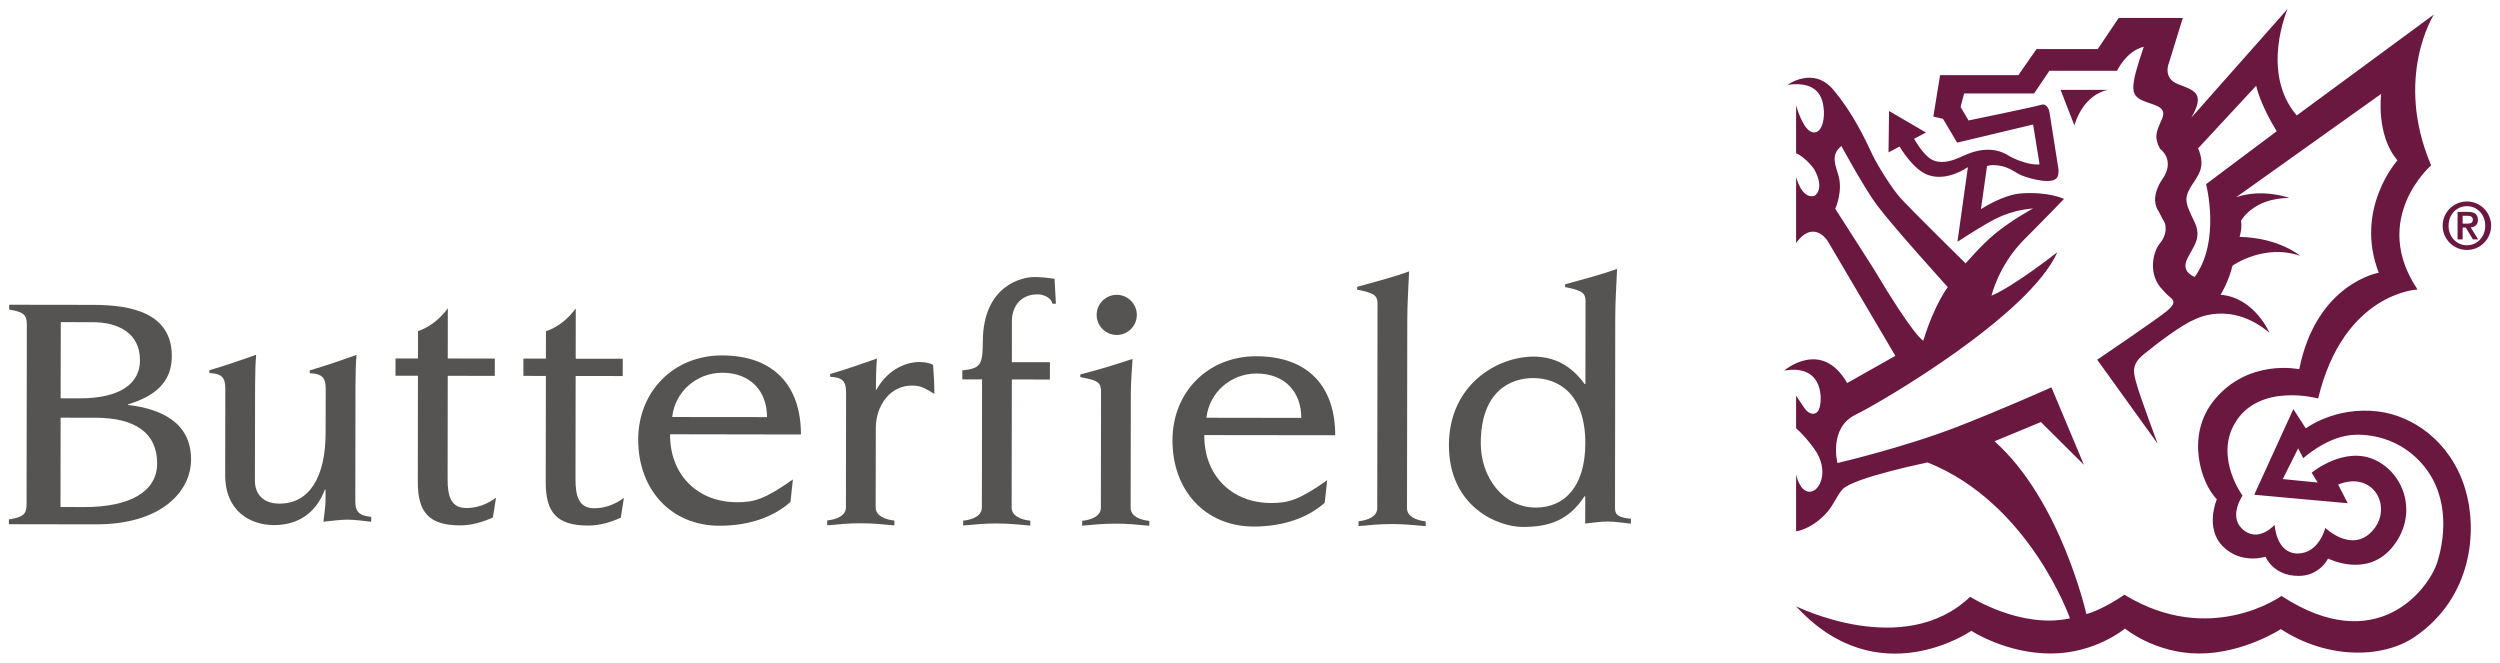
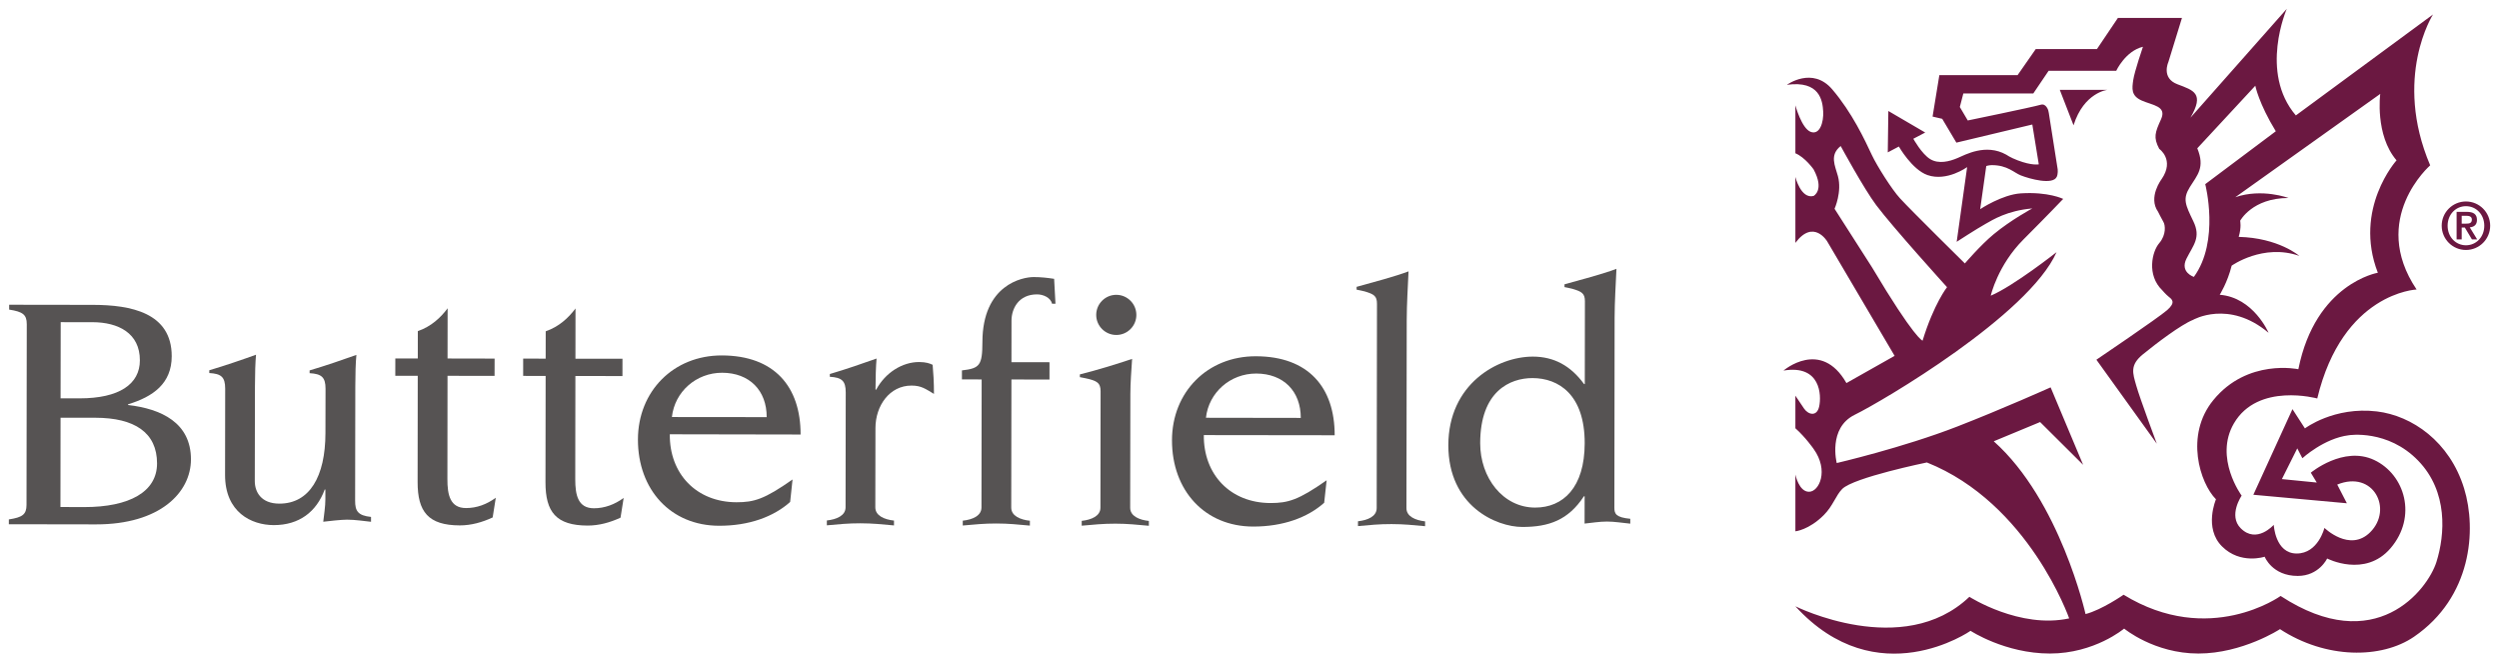
- <svg xmlns="http://www.w3.org/2000/svg" width="141.239" height="37.428" viewBox="0 0 37.369 9.903" version="1.1" id="svg1527">
+ <svg xmlns="http://www.w3.org/2000/svg" viewBox="0 0 37.369 9.903" version="1.1" id="svg1527">
  <defs id="defs1521">
    <clipPath id="clipPath140" clipPathUnits="userSpaceOnUse">
      <path id="path138" d="m 19.464,19.464 h 612 v 792 h -612 z" />
    </clipPath>
  </defs>
  <g id="layer1" transform="translate(-69.89401,-208.0056)">
    <g id="g134" transform="matrix(0.3527778,0,0,-0.3527778,29.90685,379.6183)">
      <g id="g136" clip-path="url(#clipPath140)">
        <g id="g142" transform="translate(114.4844,472.7246)">
          <path d="M 0,0 C 0.001,0.411 -0.175,0.529 -0.747,0.618 V 0.824 L 2.818,0.819 C 4.402,0.815 6.147,0.491 6.144,-1.359 6.143,-2.516 5.35,-3.074 4.294,-3.394 v -0.03 C 5.701,-3.586 6.962,-4.176 6.959,-5.73 6.957,-7.139 5.635,-8.486 2.936,-8.482 l -3.696,0.006 v 0.204 c 0.573,0.088 0.748,0.206 0.749,0.616 z M 1.433,-3.141 2.24,-3.142 c 1.672,-10e-4 2.554,0.598 2.554,1.61 0.002,1.159 -0.921,1.614 -2.007,1.617 L 1.438,0.086 Z M 1.427,-7.746 2.439,-7.749 c 1.906,-0.001 3.08,0.643 3.083,1.845 0.002,1.32 -0.965,1.937 -2.608,1.94 l -1.482,0.002 z" style="fill:#565353;fill-opacity:1;fill-rule:nonzero;stroke:none" id="path144" />
        </g>
        <g id="g146" transform="translate(122.8946,469.9954)">
          <path d="M 0,0 C 0,0.499 -0.175,0.63 -0.674,0.66 V 0.777 C -0.028,0.967 0.779,1.244 1.307,1.436 1.278,1.112 1.262,0.614 1.262,0.116 L 1.255,-3.918 c 0,-0.457 0.263,-0.954 1.04,-0.956 1.276,-0.002 1.952,1.14 1.955,2.989 l 0.004,1.878 c 0,0.498 -0.176,0.631 -0.675,0.661 V 0.771 C 4.226,0.961 5.033,1.239 5.562,1.428 5.53,1.106 5.516,0.606 5.516,0.108 L 5.508,-4.748 c -0.001,-0.439 0.117,-0.63 0.674,-0.689 v -0.206 c -0.279,0.029 -0.675,0.09 -1.013,0.09 -0.248,0 -0.748,-0.057 -1.012,-0.088 0.03,0.294 0.09,0.631 0.09,0.955 v 0.409 H 4.219 C 3.865,-5.229 3.131,-5.784 2.06,-5.784 c -0.954,0.002 -2.068,0.547 -2.065,2.131 z" style="fill:#565353;fill-opacity:1;fill-rule:nonzero;stroke:none" id="path148" />
        </g>
        <g id="g150" transform="translate(130.1064,471.2734)">
          <path d="m 0,0 h 0.953 l 0.001,1.158 c 0.559,0.19 0.969,0.571 1.263,0.967 L 2.214,-0.002 4.209,-0.006 4.207,-0.739 2.213,-0.736 2.208,-5.107 c -0.003,-0.674 0.115,-1.232 0.789,-1.232 0.455,-0.002 0.88,0.158 1.262,0.437 L 4.126,-6.737 C 3.686,-6.942 3.216,-7.074 2.733,-7.074 1.397,-7.07 0.943,-6.498 0.945,-5.237 l 0.006,4.503 h -0.952 z" style="fill:#565353;fill-opacity:1;fill-rule:nonzero;stroke:none" id="path152" />
        </g>
        <g id="g154" transform="translate(135.5253,471.2661)">
          <path d="m 0,0 0.954,-0.001 0.002,1.159 c 0.557,0.19 0.968,0.571 1.263,0.967 L 2.216,-0.004 4.21,-0.006 4.209,-0.739 2.214,-0.736 2.208,-5.108 c -0.001,-0.674 0.116,-1.232 0.791,-1.233 0.454,0 0.879,0.16 1.261,0.438 L 4.127,-6.739 C 3.687,-6.943 3.217,-7.074 2.733,-7.074 1.397,-7.071 0.944,-6.499 0.946,-5.237 L 0.953,-0.734 0,-0.732 Z" style="fill:#565353;fill-opacity:1;fill-rule:nonzero;stroke:none" id="path156" />
        </g>
        <g id="g158" transform="translate(141.7412,468.0602)">
          <path d="m 0,0 c -0.018,-1.672 1.125,-2.876 2.826,-2.88 0.749,-10e-4 1.188,0.13 2.377,0.965 L 5.101,-2.868 c -0.706,-0.631 -1.748,-1.01 -3.01,-1.008 -2.054,0.003 -3.445,1.53 -3.442,3.657 0.004,2.039 1.503,3.563 3.555,3.56 2.23,-0.004 3.343,-1.325 3.34,-3.351 z M 4.107,0.727 C 4.109,1.857 3.376,2.605 2.218,2.607 1.118,2.608 0.207,1.804 0.089,0.731 Z" style="fill:#565353;fill-opacity:1;fill-rule:nonzero;stroke:none" id="path160" />
        </g>
        <g id="g162" transform="translate(149.1983,469.8346)">
          <path d="M 0,0 C 0.001,0.498 -0.175,0.632 -0.674,0.662 V 0.779 C -0.028,0.968 0.779,1.246 1.307,1.435 1.279,1.113 1.263,0.615 1.262,0.115 H 1.29 C 1.674,0.832 2.394,1.288 3.113,1.287 3.406,1.285 3.566,1.227 3.684,1.169 3.712,0.846 3.741,0.45 3.74,-0.064 3.389,0.142 3.213,0.289 2.788,0.289 1.863,0.291 1.261,-0.559 1.26,-1.512 L 1.254,-4.871 c 0,-0.353 0.382,-0.515 0.792,-0.56 v -0.205 c -0.5,0.045 -0.895,0.089 -1.423,0.09 -0.528,0.001 -0.925,-0.042 -1.423,-0.086 v 0.206 c 0.41,0.043 0.793,0.204 0.793,0.556 z" style="fill:#565353;fill-opacity:1;fill-rule:nonzero;stroke:none" id="path164" />
        </g>
        <g id="g166" transform="translate(154.96,470.3839)">
          <path d="m 0,0 -0.836,0.001 v 0.382 c 0.749,0.086 0.866,0.204 0.868,1.201 0.004,2.435 1.705,2.755 2.174,2.754 0.295,0 0.572,-0.03 0.866,-0.075 L 3.129,3.208 H 2.983 C 2.924,3.472 2.602,3.604 2.352,3.604 1.56,3.607 1.265,2.989 1.265,2.492 L 1.263,0.731 2.876,0.729 2.875,-0.004 1.262,-0.002 1.254,-5.43 c 0,-0.352 0.381,-0.513 0.791,-0.557 L 2.044,-6.193 C 1.546,-6.149 1.15,-6.104 0.622,-6.104 0.094,-6.103 -0.303,-6.146 -0.801,-6.189 l 0.001,0.205 c 0.41,0.043 0.791,0.204 0.792,0.557 z" style="fill:#565353;fill-opacity:1;fill-rule:nonzero;stroke:none" id="path168" />
        </g>
        <g id="g170" transform="translate(160.0016,469.8771)">
          <path d="M 0,0 C 0.001,0.368 -0.16,0.455 -0.645,0.558 L -0.879,0.604 V 0.72 C -0.117,0.91 0.632,1.143 1.336,1.377 1.306,0.908 1.262,0.365 1.262,-0.104 L 1.254,-4.931 C 1.253,-5.283 1.635,-5.445 2.046,-5.489 v -0.205 c -0.499,0.044 -0.896,0.09 -1.423,0.09 -0.528,0 -0.924,-0.042 -1.424,-0.086 l 0.001,0.205 c 0.41,0.044 0.793,0.205 0.793,0.557 z m 0.666,4.092 c 0.47,-10e-4 0.85,-0.383 0.85,-0.852 0,-0.47 -0.384,-0.851 -0.852,-0.849 -0.469,10e-4 -0.85,0.382 -0.85,0.85 0.001,0.47 0.382,0.852 0.852,0.851" style="fill:#565353;fill-opacity:1;fill-rule:nonzero;stroke:none" id="path172" />
        </g>
        <g id="g174" transform="translate(164.377,468.026)">
          <path d="m 0,0 c -0.016,-1.672 1.125,-2.876 2.828,-2.879 0.748,0 1.188,0.13 2.378,0.964 L 5.102,-2.868 C 4.397,-3.497 3.354,-3.877 2.092,-3.876 0.039,-3.873 -1.353,-2.344 -1.349,-0.218 -1.347,1.821 0.152,3.344 2.205,3.34 4.437,3.337 5.549,2.017 5.547,-0.007 Z M 4.11,0.728 C 4.111,1.857 3.379,2.606 2.22,2.608 1.12,2.609 0.209,1.804 0.09,0.734 Z" style="fill:#565353;fill-opacity:1;fill-rule:nonzero;stroke:none" id="path176" />
        </g>
        <g id="g178" transform="translate(171.7168,473.5861)">
          <path d="M 0,0 C 0.001,0.338 -0.131,0.411 -0.526,0.529 -0.629,0.557 -0.732,0.573 -0.864,0.602 V 0.721 C -0.174,0.91 0.81,1.174 1.338,1.377 1.307,0.688 1.263,-0.002 1.261,-0.69 L 1.249,-8.657 c 0,-0.351 0.381,-0.513 0.791,-0.559 V -9.42 C 1.542,-9.375 1.145,-9.332 0.617,-9.331 0.09,-9.329 -0.306,-9.372 -0.805,-9.416 v 0.204 c 0.411,0.045 0.793,0.205 0.793,0.558 z" style="fill:#565353;fill-opacity:1;fill-rule:nonzero;stroke:none" id="path180" />
        </g>
        <g id="g182" transform="translate(182.4538,464.2733)">
          <path d="M 0,0 C -0.324,0.03 -0.661,0.089 -0.983,0.089 -1.306,0.09 -1.644,0.032 -1.937,0.003 l 0.002,1.158 h -0.03 c -0.661,-1.01 -1.485,-1.302 -2.613,-1.301 -1.1,0.001 -3.137,0.885 -3.134,3.468 0.004,2.58 2.074,3.751 3.585,3.75 0.894,-0.002 1.599,-0.385 2.168,-1.163 h 0.031 l 0.005,3.505 c 0,0.338 -0.132,0.411 -0.528,0.53 -0.102,0.029 -0.204,0.043 -0.337,0.073 v 0.118 c 0.69,0.189 1.673,0.452 2.202,0.656 C -0.617,10.108 -0.662,9.419 -0.664,8.73 L -0.674,0.676 C -0.676,0.413 -0.602,0.265 0,0.206 Z m -6.362,3.413 c -0.002,-1.467 0.964,-2.73 2.328,-2.732 1.188,-0.001 2.099,0.848 2.102,2.725 0.003,2.069 -1.111,2.76 -2.212,2.762 -0.953,10e-4 -2.215,-0.554 -2.218,-2.755" style="fill:#565353;fill-opacity:1;fill-rule:nonzero;stroke:none" id="path184" />
        </g>
        <g id="g186" transform="translate(189.0925,482.8673)">
          <path d="m 0,0 c 0,0 1.082,0.791 1.922,-0.193 0.841,-0.984 1.377,-2.135 1.682,-2.786 0.21,-0.447 0.844,-1.455 1.19,-1.83 0.519,-0.563 2.75,-2.759 2.75,-2.759 0,0 0.667,0.778 1.215,1.232 0.735,0.611 1.644,1.098 1.644,1.098 C 9.336,-5.33 8.73,-5.719 8.424,-5.89 8.04,-6.104 7.197,-6.652 7.197,-6.652 l 0.443,3.165 c 0,0 -0.859,-0.624 -1.681,-0.337 -0.654,0.229 -1.213,1.209 -1.213,1.209 L 4.276,-2.863 4.3,-1.109 5.863,-2.022 5.359,-2.286 c 0,0 0.359,-0.649 0.72,-0.865 0.359,-0.216 0.817,-0.096 1.153,0.048 0.336,0.144 1.201,0.626 2.065,0.144 0,0 0.168,-0.121 0.481,-0.239 0.61,-0.234 0.899,-0.171 0.899,-0.171 l -0.274,1.687 -3.219,-0.768 -0.6,1.009 -0.409,0.095 0.287,1.755 h 3.316 l 0.77,1.105 h 2.594 l 0.889,1.32 h 2.715 L 16.169,0.961 c 0,0 -0.312,-0.674 0.384,-0.937 0.695,-0.264 1.152,-0.385 0.553,-1.417 l 4.083,4.612 c 0,0 -1.177,-2.691 0.385,-4.516 l 5.813,4.277 c 0,0 -1.705,-2.667 -0.119,-6.392 0,0 -2.595,-2.257 -0.576,-5.261 0,0 -3.131,-0.124 -4.211,-4.617 0,0 -2.514,0.692 -3.533,-1.056 -0.852,-1.459 0.328,-3.061 0.328,-3.061 0,0 -0.579,-0.844 -0.038,-1.384 0.676,-0.675 1.399,0.147 1.399,0.147 0,0 0.059,-1.215 0.973,-1.215 0.912,0 1.175,1.085 1.175,1.085 0,0 1.074,-1.05 1.943,-0.181 0.973,0.973 0.138,2.642 -1.4,2.017 l 0.408,-0.792 -3.964,0.36 1.658,3.628 0.528,-0.816 c 0,0 1.233,0.937 3.051,0.719 1.486,-0.178 3.085,-1.273 3.697,-3.263 0.542,-1.763 0.317,-4.612 -2.125,-6.285 -1.377,-0.942 -3.733,-0.949 -5.679,0.323 0,0 -1.587,-1.033 -3.46,-1.033 -1.874,0 -3.147,1.057 -3.147,1.057 0,0 -1.249,-1.057 -3.147,-1.057 -1.898,0 -3.363,0.962 -3.363,0.962 0,0 -3.956,-2.757 -7.425,1.04 0,0 4.562,-2.28 7.376,0.401 0,0 2.138,-1.369 4.229,-0.914 0,0 -1.705,4.878 -6.031,6.607 0,0 -3.1,-0.635 -3.589,-1.123 -0.272,-0.273 -0.39,-0.717 -0.78,-1.106 C 0.93,-18.865 0.36,-18.918 0.36,-18.918 v 2.403 c 0,0 0.146,-0.728 0.577,-0.728 0.432,0 0.855,0.9 0.193,1.819 0,0 -0.338,0.488 -0.77,0.872 v 1.38 c 0,0 0.187,-0.28 0.371,-0.551 0.176,-0.254 0.543,-0.355 0.639,0.101 0.097,0.456 0.071,1.777 -1.514,1.514 0,0 1.585,1.367 2.668,-0.529 l 2.042,1.153 -2.859,4.852 c 0,0 -0.579,0.966 -1.347,-0.065 v 2.792 c 0,0 0.231,-0.943 0.77,-0.804 0,0 0.48,0.241 0,1.129 0,0 -0.362,0.512 -0.77,0.679 v 2.029 c 0,0 0.265,-0.978 0.65,-1.122 0.384,-0.144 0.553,0.408 0.528,0.865 C 1.513,-0.673 1.394,0.191 0,0 m 10.769,-0.842 c 0.218,0.061 0.309,-0.239 0.309,-0.239 l 0.024,-0.112 0.377,-2.393 c 0,0 0.018,-0.181 -0.038,-0.308 -0.162,-0.366 -1.152,-0.091 -1.523,0.055 -0.295,0.115 -0.566,0.436 -1.23,0.436 -0.122,0 -0.237,-0.038 -0.237,-0.038 L 8.193,-5.269 c 0,0 0.927,0.619 1.723,0.67 1.165,0.076 1.796,-0.235 1.796,-0.235 0,0 -0.63,-0.663 -1.681,-1.715 -1.099,-1.098 -1.39,-2.386 -1.39,-2.386 0.971,0.41 2.789,1.844 2.789,1.844 -1.177,-2.664 -7.398,-6.324 -8.55,-6.887 -1.152,-0.563 -0.767,-2.048 -0.767,-2.048 0,0 2.804,0.652 5.105,1.546 1.903,0.739 3.961,1.661 3.961,1.661 l 1.378,-3.283 -1.824,1.813 -1.965,-0.815 c 2.816,-2.509 3.891,-7.321 3.891,-7.321 0.695,0.18 1.613,0.819 1.613,0.819 3.634,-2.227 6.656,-0.052 6.656,-0.052 4.026,-2.631 6.235,0.273 6.604,1.437 0.368,1.171 0.496,2.983 -0.77,4.293 -1.295,1.343 -2.941,1.08 -2.941,1.08 -1.051,-0.128 -1.971,-0.974 -1.971,-0.974 l -0.216,0.418 -0.652,-1.302 1.478,-0.146 -0.252,0.417 c 0,0 1.382,1.152 2.687,0.538 1.306,-0.615 1.835,-2.404 0.693,-3.738 -1.086,-1.264 -2.688,-0.436 -2.688,-0.436 0,0 -0.343,-0.738 -1.247,-0.738 -1.084,0 -1.401,0.814 -1.401,0.814 0,0 -1.027,-0.344 -1.808,0.437 -0.781,0.78 -0.256,1.996 -0.256,1.996 -0.678,0.679 -1.329,2.713 -0.115,4.199 1.45,1.78 3.607,1.312 3.607,1.312 0.729,3.643 3.369,4.088 3.369,4.088 -1.049,2.715 0.793,4.763 0.793,4.763 -0.921,1.075 -0.691,2.815 -0.691,2.815 l -6.143,-4.377 c 1.14,0.388 2.253,-0.033 2.253,-0.033 -1.538,0 -2.048,-0.966 -2.048,-0.966 0,0 0.063,-0.269 -0.062,-0.682 1.692,-0.041 2.569,-0.805 2.569,-0.805 -1.534,0.536 -2.867,-0.415 -2.867,-0.415 -0.178,-0.716 -0.506,-1.233 -0.506,-1.233 1.436,-0.115 2.07,-1.611 2.07,-1.611 -1.687,1.419 -3.201,0.548 -3.201,0.548 -0.512,-0.205 -1.562,-0.999 -2.124,-1.459 -0.563,-0.46 -0.435,-0.794 -0.282,-1.331 0.152,-0.538 0.87,-2.458 0.87,-2.458 l -2.561,3.559 c 0,0 2.613,1.766 2.995,2.098 0.384,0.333 0.206,0.461 0.078,0.564 -0.128,0.101 -0.281,0.281 -0.281,0.281 -0.666,0.641 -0.436,1.639 -0.128,1.997 0.306,0.358 0.255,0.767 0.178,0.896 -0.076,0.129 -0.229,0.435 -0.229,0.435 -0.435,0.615 0.153,1.383 0.153,1.383 0.562,0.82 -0.102,1.28 -0.102,1.28 -0.256,0.486 -0.179,0.691 0.076,1.254 0.255,0.563 -0.358,0.588 -0.819,0.794 -0.46,0.204 -0.41,0.512 -0.359,0.87 0.052,0.359 0.411,1.408 0.411,1.408 C 14.349,1.433 13.96,0.594 13.96,0.594 h -2.866 l -0.65,-0.961 H 7.479 L 7.33,-0.94 7.667,-1.511 c 0,0 2.713,0.557 3.102,0.669 M 3.606,-7.73 c 1.808,-3.037 2.145,-3.11 2.145,-3.11 0.482,1.566 1.037,2.266 1.037,2.266 0,0 -2.3,2.538 -3.003,3.477 C 3.265,-4.406 2.28,-2.594 2.28,-2.594 1.798,-2.979 2.042,-3.424 2.162,-3.866 2.345,-4.536 2.02,-5.252 2.02,-5.252 Z m 13.79,5.04 c 0.337,-0.82 0,-1.134 -0.314,-1.64 -0.314,-0.506 -0.193,-0.747 0.144,-1.447 0.339,-0.697 0,-1.012 -0.289,-1.59 -0.289,-0.579 0.314,-0.772 0.314,-0.772 1.109,1.519 0.482,3.93 0.482,3.93 l 2.991,2.241 C 20,-0.786 19.855,-0.039 19.855,-0.039 Z m -5.246,0.975 c 0.44,1.397 1.44,1.502 1.44,1.502 h -2.023 z" style="fill:#6b1841;fill-opacity:1;fill-rule:nonzero;stroke:none" id="path188" />
        </g>
        <g id="g190" transform="translate(216.8485,476.8973)">
          <path d="M 0,0 C 0,0.566 0.46,1.027 1.028,1.027 1.594,1.027 2.055,0.566 2.055,0 2.055,-0.567 1.594,-1.028 1.028,-1.028 0.46,-1.028 0,-0.567 0,0 m 1.805,0 c 0,0.481 -0.347,0.828 -0.777,0.828 -0.43,0 -0.777,-0.347 -0.777,-0.828 0,-0.481 0.347,-0.829 0.777,-0.829 0.43,0 0.777,0.348 0.777,0.829 M 0.632,0.587 h 0.433 c 0.279,0 0.43,-0.097 0.43,-0.342 0,-0.199 -0.114,-0.297 -0.305,-0.314 l 0.313,-0.51 H 1.281 L 0.98,-0.077 H 0.848 V -0.579 H 0.632 Z M 0.848,0.088 h 0.191 c 0.128,0 0.24,0.017 0.24,0.174 0,0.135 -0.126,0.159 -0.237,0.159 H 0.848 Z" style="fill:#6b1841;fill-opacity:1;fill-rule:nonzero;stroke:none" id="path192" />
        </g>
      </g>
    </g>
  </g>
</svg>
